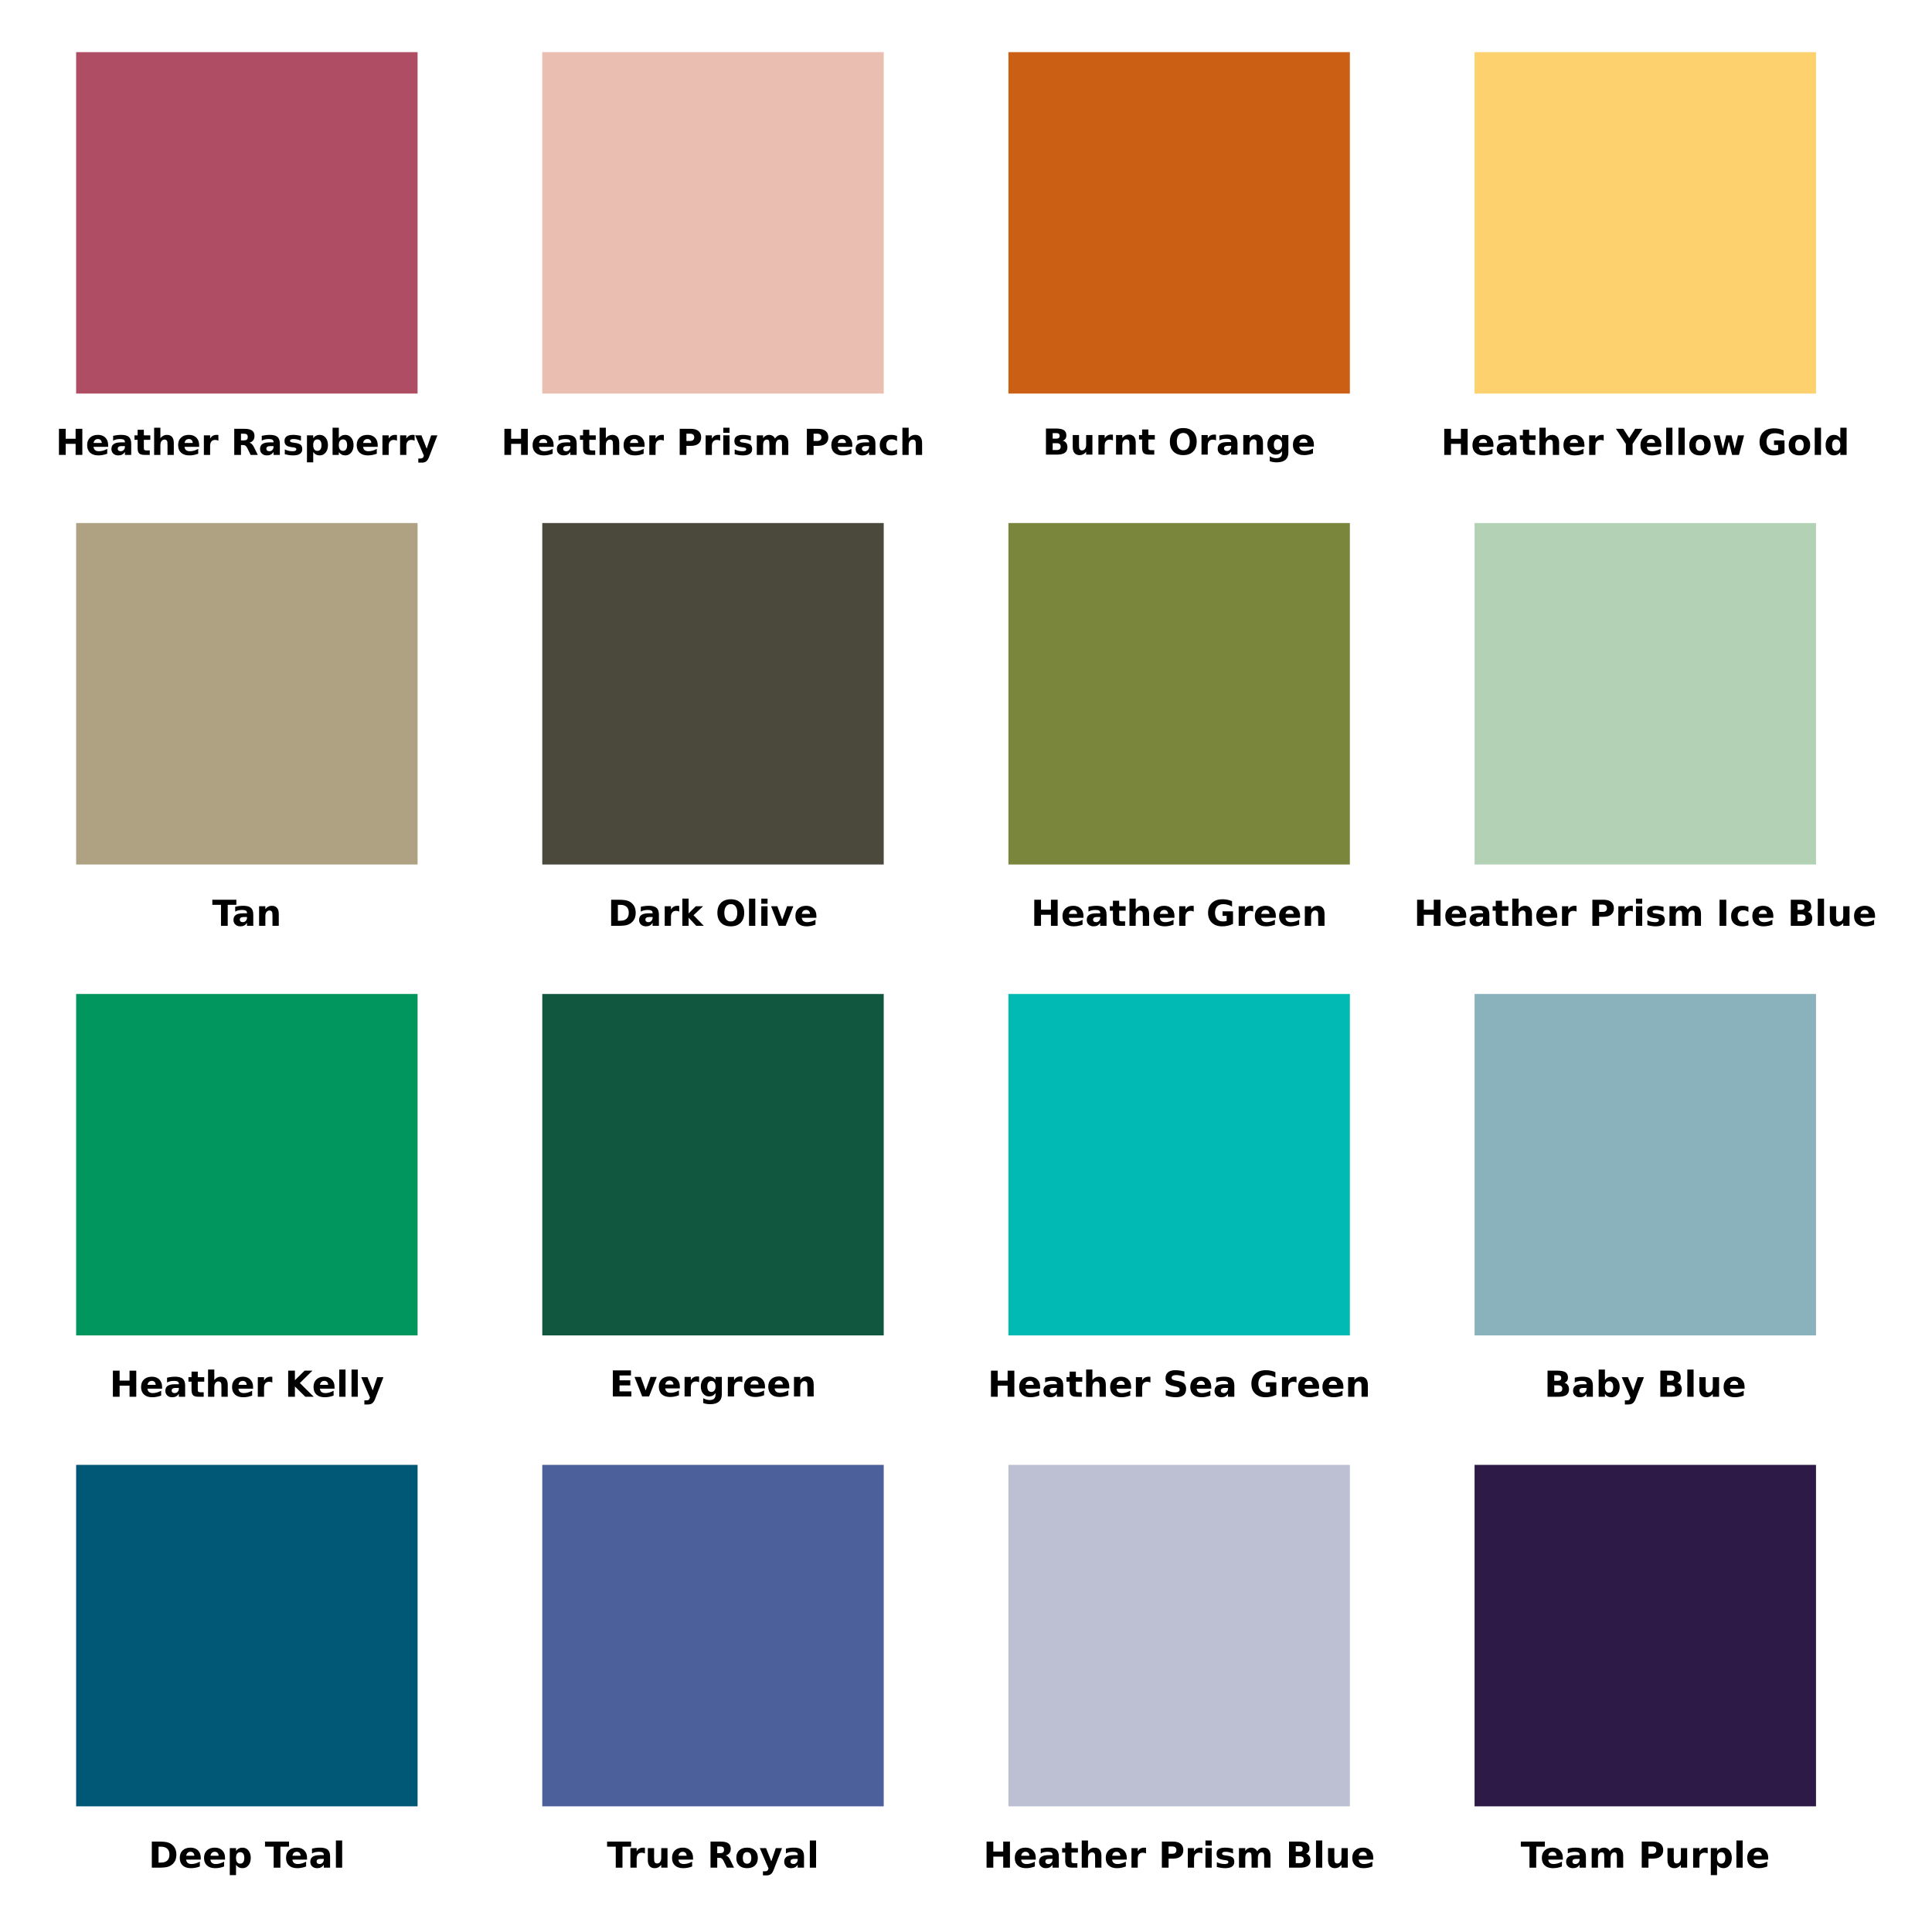
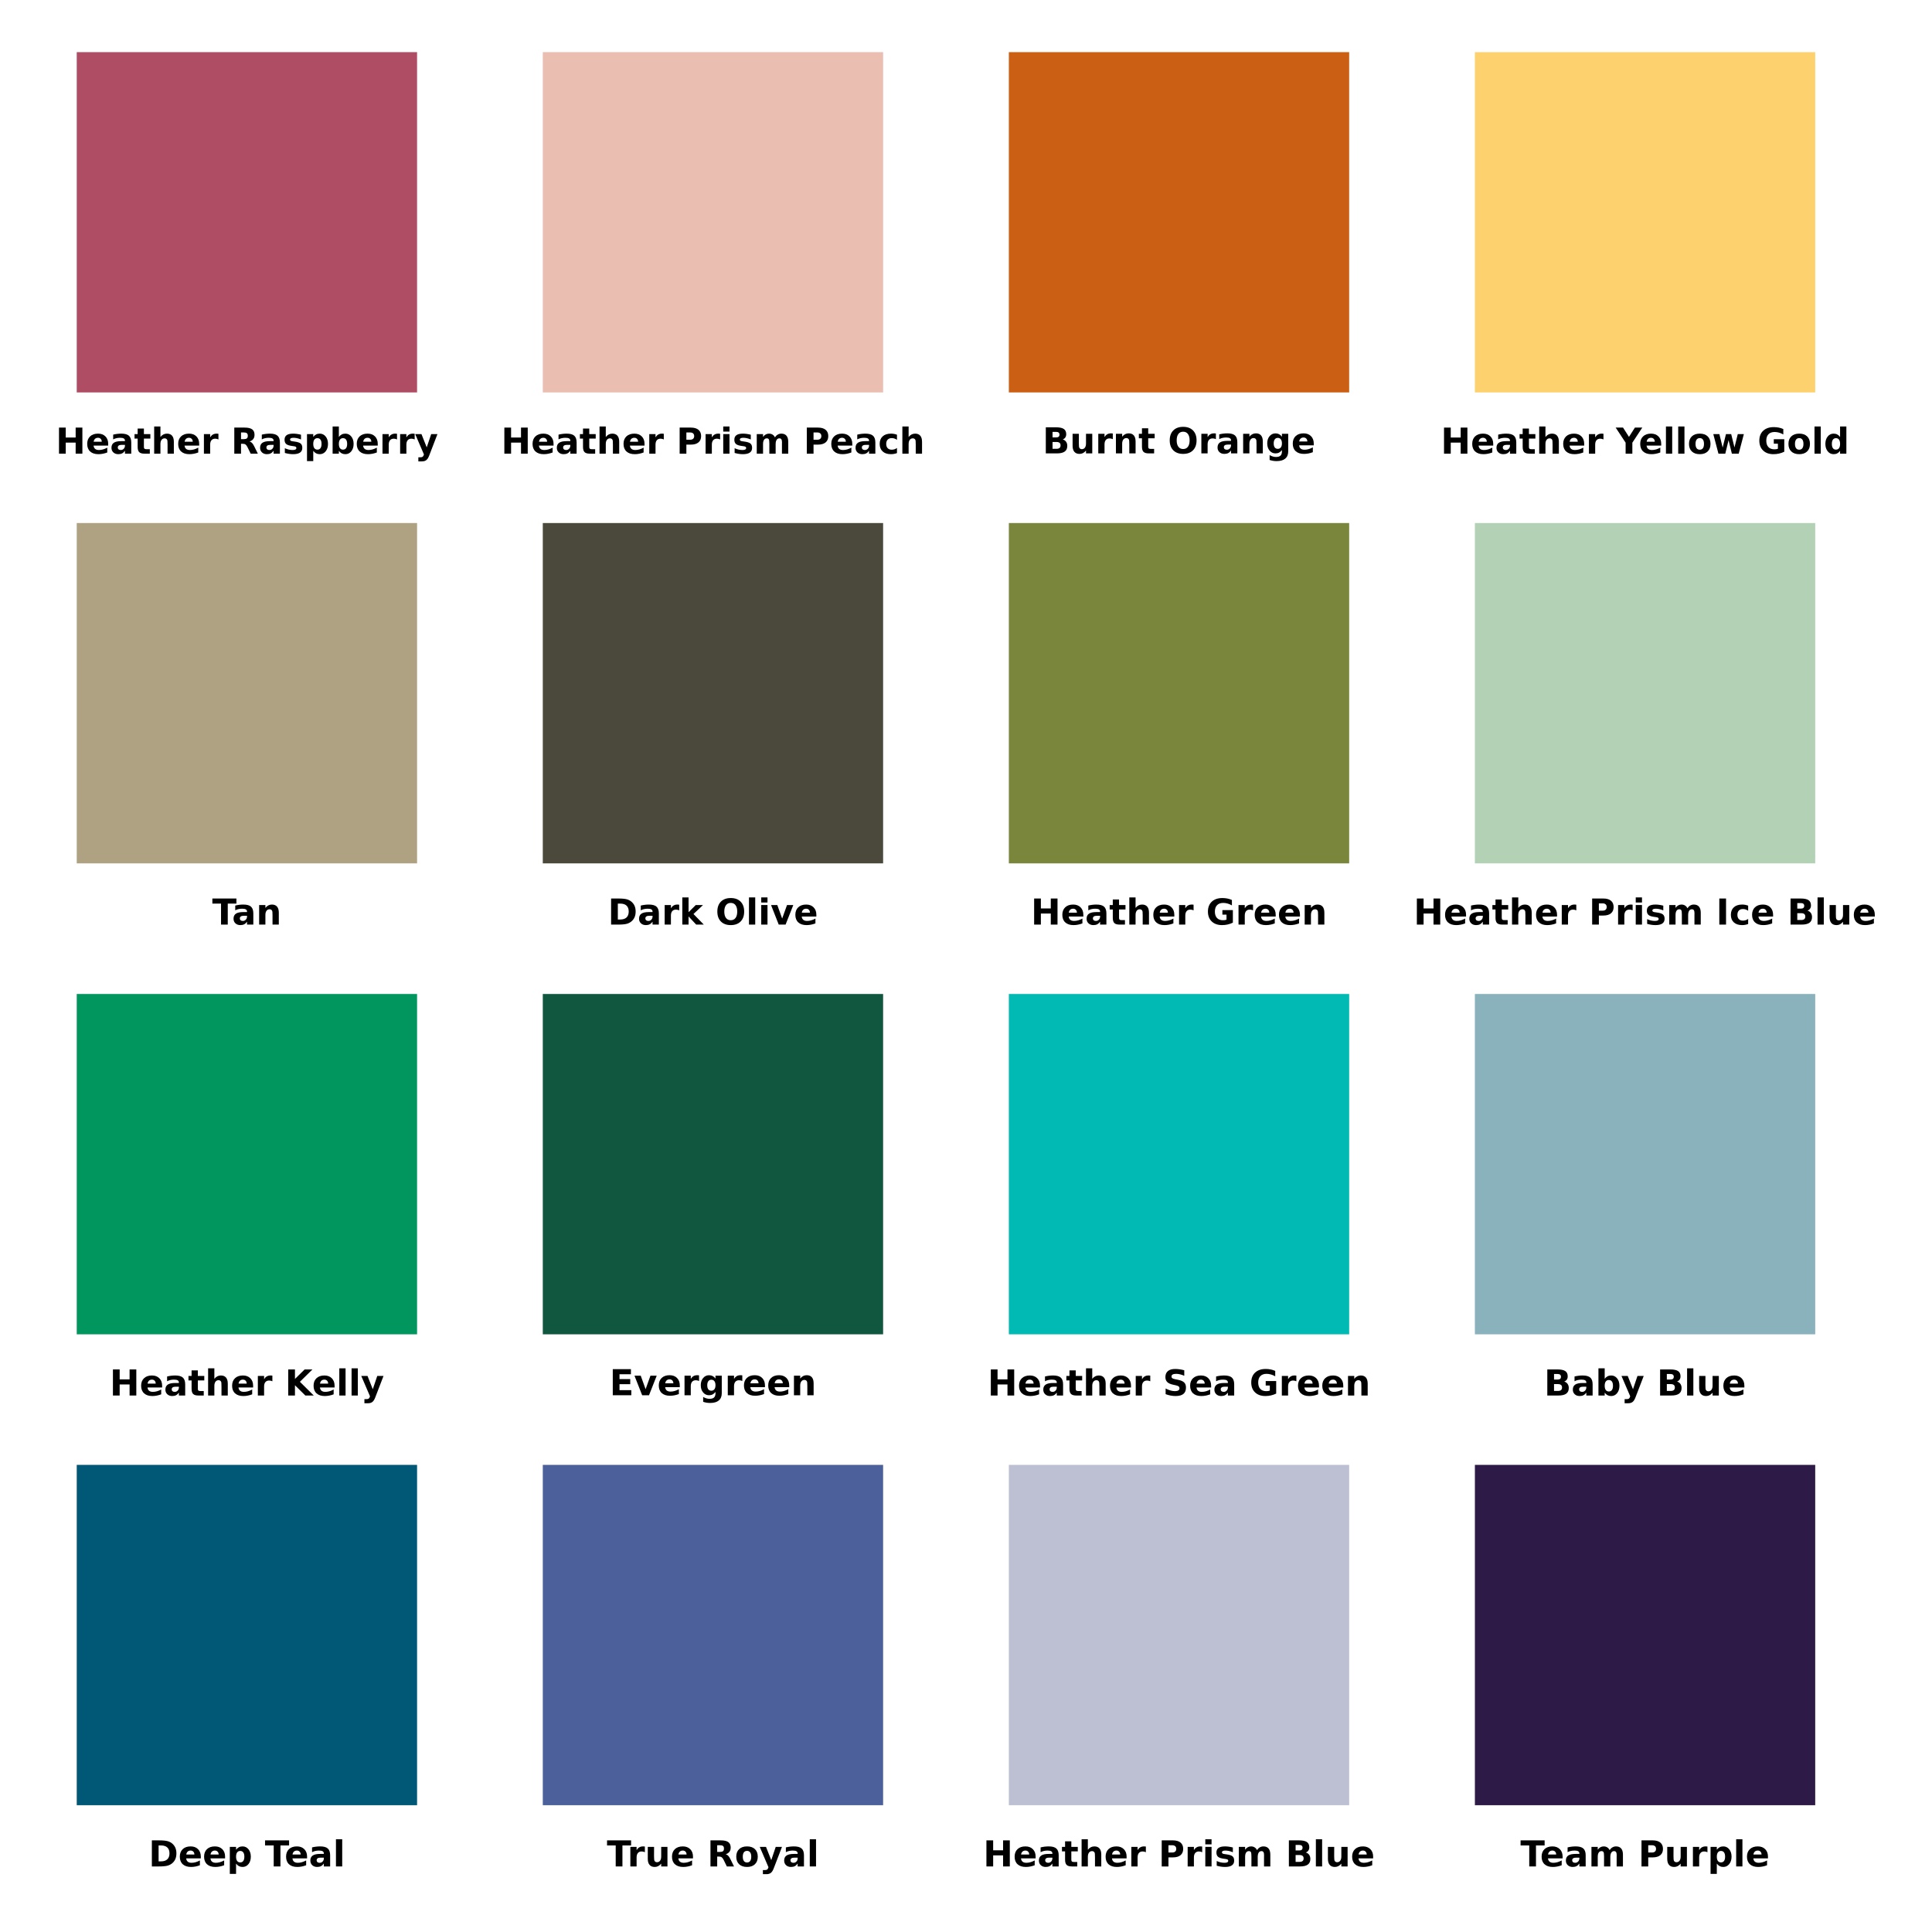
<svg xmlns="http://www.w3.org/2000/svg" xmlns:xlink="http://www.w3.org/1999/xlink" width="432pt" height="432pt" viewBox="0 0 432 432" version="1.1">
  <defs>
    <style type="text/css">*{stroke-linejoin: round; stroke-linecap: butt}</style>
  </defs>
  <g id="figure_1">
    <g id="patch_1">
      <path d="M 0 432  L 432 432  L 432 0  L 0 0  z " style="fill: #ffffff" />
    </g>
    <g id="axes_1">
      <g id="patch_2">
-         <path d="M 17.024 88.003  L 93.373 88.003  L 93.373 11.654  L 17.024 11.654  z " clip-path="url(#p07af1cacd6)" style="fill: #af4d64" />
+         <path d="M 17.159 87.753  L 93.258 87.753  L 93.258 11.654  L 17.159 11.654  z " clip-path="url(#p7616cb25bd)" style="fill: #af4d64" />
      </g>
      <g id="text_1">
-         <g transform="translate(12.44875 101.7162) scale(0.08 -0.08)">
+         <g transform="translate(12.45883 101.4413) scale(0.08 -0.08)">
          <defs>
            <path id="DejaVuSans-Bold-48" d="M 588 4666  L 1791 4666  L 1791 2888  L 3566 2888  L 3566 4666  L 4769 4666  L 4769 0  L 3566 0  L 3566 1978  L 1791 1978  L 1791 0  L 588 0  L 588 4666  z " transform="scale(0.015625)" />
            <path id="DejaVuSans-Bold-65" d="M 4031 1759  L 4031 1441  L 1416 1441  Q 1456 1047 1700 850  Q 1944 653 2381 653  Q 2734 653 3104 758  Q 3475 863 3866 1075  L 3866 213  Q 3469 63 3072 -14  Q 2675 -91 2278 -91  Q 1328 -91 801 392  Q 275 875 275 1747  Q 275 2603 792 3093  Q 1309 3584 2216 3584  Q 3041 3584 3536 3087  Q 4031 2591 4031 1759  z M 2881 2131  Q 2881 2450 2695 2645  Q 2509 2841 2209 2841  Q 1884 2841 1681 2658  Q 1478 2475 1428 2131  L 2881 2131  z " transform="scale(0.015625)" />
            <path id="DejaVuSans-Bold-61" d="M 2106 1575  Q 1756 1575 1579 1456  Q 1403 1338 1403 1106  Q 1403 894 1545 773  Q 1688 653 1941 653  Q 2256 653 2472 879  Q 2688 1106 2688 1447  L 2688 1575  L 2106 1575  z M 3816 1997  L 3816 0  L 2688 0  L 2688 519  Q 2463 200 2181 54  Q 1900 -91 1497 -91  Q 953 -91 614 226  Q 275 544 275 1050  Q 275 1666 698 1953  Q 1122 2241 2028 2241  L 2688 2241  L 2688 2328  Q 2688 2594 2478 2717  Q 2269 2841 1825 2841  Q 1466 2841 1156 2769  Q 847 2697 581 2553  L 581 3406  Q 941 3494 1303 3539  Q 1666 3584 2028 3584  Q 2975 3584 3395 3211  Q 3816 2838 3816 1997  z " transform="scale(0.015625)" />
            <path id="DejaVuSans-Bold-74" d="M 1759 4494  L 1759 3500  L 2913 3500  L 2913 2700  L 1759 2700  L 1759 1216  Q 1759 972 1856 886  Q 1953 800 2241 800  L 2816 800  L 2816 0  L 1856 0  Q 1194 0 917 276  Q 641 553 641 1216  L 641 2700  L 84 2700  L 84 3500  L 641 3500  L 641 4494  L 1759 4494  z " transform="scale(0.015625)" />
            <path id="DejaVuSans-Bold-68" d="M 4056 2131  L 4056 0  L 2931 0  L 2931 347  L 2931 1625  Q 2931 2084 2911 2256  Q 2891 2428 2841 2509  Q 2775 2619 2662 2680  Q 2550 2741 2406 2741  Q 2056 2741 1856 2470  Q 1656 2200 1656 1722  L 1656 0  L 538 0  L 538 4863  L 1656 4863  L 1656 2988  Q 1909 3294 2193 3439  Q 2478 3584 2822 3584  Q 3428 3584 3742 3212  Q 4056 2841 4056 2131  z " transform="scale(0.015625)" />
            <path id="DejaVuSans-Bold-72" d="M 3138 2547  Q 2991 2616 2845 2648  Q 2700 2681 2553 2681  Q 2122 2681 1889 2404  Q 1656 2128 1656 1613  L 1656 0  L 538 0  L 538 3500  L 1656 3500  L 1656 2925  Q 1872 3269 2151 3426  Q 2431 3584 2822 3584  Q 2878 3584 2943 3579  Q 3009 3575 3134 3559  L 3138 2547  z " transform="scale(0.015625)" />
            <path id="DejaVuSans-Bold-20" transform="scale(0.015625)" />
            <path id="DejaVuSans-Bold-52" d="M 2297 2597  Q 2675 2597 2839 2737  Q 3003 2878 3003 3200  Q 3003 3519 2839 3656  Q 2675 3794 2297 3794  L 1791 3794  L 1791 2597  L 2297 2597  z M 1791 1766  L 1791 0  L 588 0  L 588 4666  L 2425 4666  Q 3347 4666 3776 4356  Q 4206 4047 4206 3378  Q 4206 2916 3982 2619  Q 3759 2322 3309 2181  Q 3556 2125 3751 1926  Q 3947 1728 4147 1325  L 4800 0  L 3519 0  L 2950 1159  Q 2778 1509 2601 1637  Q 2425 1766 2131 1766  L 1791 1766  z " transform="scale(0.015625)" />
            <path id="DejaVuSans-Bold-73" d="M 3272 3391  L 3272 2541  Q 2913 2691 2578 2766  Q 2244 2841 1947 2841  Q 1628 2841 1473 2761  Q 1319 2681 1319 2516  Q 1319 2381 1436 2309  Q 1553 2238 1856 2203  L 2053 2175  Q 2913 2066 3209 1816  Q 3506 1566 3506 1031  Q 3506 472 3093 190  Q 2681 -91 1863 -91  Q 1516 -91 1145 -36  Q 775 19 384 128  L 384 978  Q 719 816 1070 734  Q 1422 653 1784 653  Q 2113 653 2278 743  Q 2444 834 2444 1013  Q 2444 1163 2330 1236  Q 2216 1309 1875 1350  L 1678 1375  Q 931 1469 631 1722  Q 331 1975 331 2491  Q 331 3047 712 3315  Q 1094 3584 1881 3584  Q 2191 3584 2531 3537  Q 2872 3491 3272 3391  z " transform="scale(0.015625)" />
            <path id="DejaVuSans-Bold-70" d="M 1656 506  L 1656 -1331  L 538 -1331  L 538 3500  L 1656 3500  L 1656 2988  Q 1888 3294 2169 3439  Q 2450 3584 2816 3584  Q 3463 3584 3878 3070  Q 4294 2556 4294 1747  Q 4294 938 3878 423  Q 3463 -91 2816 -91  Q 2450 -91 2169 54  Q 1888 200 1656 506  z M 2400 2772  Q 2041 2772 1848 2508  Q 1656 2244 1656 1747  Q 1656 1250 1848 986  Q 2041 722 2400 722  Q 2759 722 2948 984  Q 3138 1247 3138 1747  Q 3138 2247 2948 2509  Q 2759 2772 2400 2772  z " transform="scale(0.015625)" />
            <path id="DejaVuSans-Bold-62" d="M 2400 722  Q 2759 722 2948 984  Q 3138 1247 3138 1747  Q 3138 2247 2948 2509  Q 2759 2772 2400 2772  Q 2041 2772 1848 2508  Q 1656 2244 1656 1747  Q 1656 1250 1848 986  Q 2041 722 2400 722  z M 1656 2988  Q 1888 3294 2169 3439  Q 2450 3584 2816 3584  Q 3463 3584 3878 3070  Q 4294 2556 4294 1747  Q 4294 938 3878 423  Q 3463 -91 2816 -91  Q 2450 -91 2169 54  Q 1888 200 1656 506  L 1656 0  L 538 0  L 538 4863  L 1656 4863  L 1656 2988  z " transform="scale(0.015625)" />
            <path id="DejaVuSans-Bold-79" d="M 78 3500  L 1197 3500  L 2138 1125  L 2938 3500  L 4056 3500  L 2584 -331  Q 2363 -916 2067 -1148  Q 1772 -1381 1288 -1381  L 641 -1381  L 641 -647  L 991 -647  Q 1275 -647 1404 -556  Q 1534 -466 1606 -231  L 1638 -134  L 78 3500  z " transform="scale(0.015625)" />
          </defs>
          <use xlink:href="#DejaVuSans-Bold-48" />
          <use xlink:href="#DejaVuSans-Bold-65" transform="translate(83.69141 0)" />
          <use xlink:href="#DejaVuSans-Bold-61" transform="translate(151.5137 0)" />
          <use xlink:href="#DejaVuSans-Bold-74" transform="translate(218.9941 0)" />
          <use xlink:href="#DejaVuSans-Bold-68" transform="translate(266.7969 0)" />
          <use xlink:href="#DejaVuSans-Bold-65" transform="translate(337.9883 0)" />
          <use xlink:href="#DejaVuSans-Bold-72" transform="translate(405.8105 0)" />
          <use xlink:href="#DejaVuSans-Bold-20" transform="translate(455.127 0)" />
          <use xlink:href="#DejaVuSans-Bold-52" transform="translate(489.9414 0)" />
          <use xlink:href="#DejaVuSans-Bold-61" transform="translate(566.9434 0)" />
          <use xlink:href="#DejaVuSans-Bold-73" transform="translate(634.4238 0)" />
          <use xlink:href="#DejaVuSans-Bold-70" transform="translate(693.9453 0)" />
          <use xlink:href="#DejaVuSans-Bold-62" transform="translate(765.5273 0)" />
          <use xlink:href="#DejaVuSans-Bold-65" transform="translate(837.1094 0)" />
          <use xlink:href="#DejaVuSans-Bold-72" transform="translate(904.9316 0)" />
          <use xlink:href="#DejaVuSans-Bold-72" transform="translate(954.248 0)" />
          <use xlink:href="#DejaVuSans-Bold-79" transform="translate(1003.564 0)" />
        </g>
      </g>
    </g>
    <g id="axes_2">
      <g id="patch_3">
-         <path d="M 121.255 88.003  L 197.604 88.003  L 197.604 11.654  L 121.255 11.654  z " clip-path="url(#pada8e5c627)" style="fill: #eabeb0" />
+         <path d="M 121.369 87.753  L 197.468 87.753  L 197.468 11.654  L 121.369 11.654  z " clip-path="url(#p26f00d564b)" style="fill: #eabeb0" />
      </g>
      <g id="text_2">
-         <g transform="translate(112.0519 101.7162) scale(0.08 -0.08)">
+         <g transform="translate(112.0409 101.4413) scale(0.08 -0.08)">
          <defs>
            <path id="DejaVuSans-Bold-50" d="M 588 4666  L 2584 4666  Q 3475 4666 3951 4270  Q 4428 3875 4428 3144  Q 4428 2409 3951 2014  Q 3475 1619 2584 1619  L 1791 1619  L 1791 0  L 588 0  L 588 4666  z M 1791 3794  L 1791 2491  L 2456 2491  Q 2806 2491 2997 2661  Q 3188 2831 3188 3144  Q 3188 3456 2997 3625  Q 2806 3794 2456 3794  L 1791 3794  z " transform="scale(0.015625)" />
            <path id="DejaVuSans-Bold-69" d="M 538 3500  L 1656 3500  L 1656 0  L 538 0  L 538 3500  z M 538 4863  L 1656 4863  L 1656 3950  L 538 3950  L 538 4863  z " transform="scale(0.015625)" />
            <path id="DejaVuSans-Bold-6d" d="M 3781 2919  Q 3994 3244 4286 3414  Q 4578 3584 4928 3584  Q 5531 3584 5847 3212  Q 6163 2841 6163 2131  L 6163 0  L 5038 0  L 5038 1825  Q 5041 1866 5042 1909  Q 5044 1953 5044 2034  Q 5044 2406 4934 2573  Q 4825 2741 4581 2741  Q 4263 2741 4089 2478  Q 3916 2216 3909 1719  L 3909 0  L 2784 0  L 2784 1825  Q 2784 2406 2684 2573  Q 2584 2741 2328 2741  Q 2006 2741 1831 2477  Q 1656 2213 1656 1722  L 1656 0  L 531 0  L 531 3500  L 1656 3500  L 1656 2988  Q 1863 3284 2130 3434  Q 2397 3584 2719 3584  Q 3081 3584 3359 3409  Q 3638 3234 3781 2919  z " transform="scale(0.015625)" />
            <path id="DejaVuSans-Bold-63" d="M 3366 3391  L 3366 2478  Q 3138 2634 2908 2709  Q 2678 2784 2431 2784  Q 1963 2784 1702 2511  Q 1441 2238 1441 1747  Q 1441 1256 1702 982  Q 1963 709 2431 709  Q 2694 709 2930 787  Q 3166 866 3366 1019  L 3366 103  Q 3103 6 2833 -42  Q 2563 -91 2291 -91  Q 1344 -91 809 395  Q 275 881 275 1747  Q 275 2613 809 3098  Q 1344 3584 2291 3584  Q 2566 3584 2833 3536  Q 3100 3488 3366 3391  z " transform="scale(0.015625)" />
          </defs>
          <use xlink:href="#DejaVuSans-Bold-48" />
          <use xlink:href="#DejaVuSans-Bold-65" transform="translate(83.69141 0)" />
          <use xlink:href="#DejaVuSans-Bold-61" transform="translate(151.5137 0)" />
          <use xlink:href="#DejaVuSans-Bold-74" transform="translate(218.9941 0)" />
          <use xlink:href="#DejaVuSans-Bold-68" transform="translate(266.7969 0)" />
          <use xlink:href="#DejaVuSans-Bold-65" transform="translate(337.9883 0)" />
          <use xlink:href="#DejaVuSans-Bold-72" transform="translate(405.8105 0)" />
          <use xlink:href="#DejaVuSans-Bold-20" transform="translate(455.127 0)" />
          <use xlink:href="#DejaVuSans-Bold-50" transform="translate(489.9414 0)" />
          <use xlink:href="#DejaVuSans-Bold-72" transform="translate(563.2324 0)" />
          <use xlink:href="#DejaVuSans-Bold-69" transform="translate(612.5488 0)" />
          <use xlink:href="#DejaVuSans-Bold-73" transform="translate(646.8262 0)" />
          <use xlink:href="#DejaVuSans-Bold-6d" transform="translate(706.3477 0)" />
          <use xlink:href="#DejaVuSans-Bold-20" transform="translate(810.5469 0)" />
          <use xlink:href="#DejaVuSans-Bold-50" transform="translate(845.3613 0)" />
          <use xlink:href="#DejaVuSans-Bold-65" transform="translate(918.6523 0)" />
          <use xlink:href="#DejaVuSans-Bold-61" transform="translate(986.4746 0)" />
          <use xlink:href="#DejaVuSans-Bold-63" transform="translate(1053.955 0)" />
          <use xlink:href="#DejaVuSans-Bold-68" transform="translate(1113.232 0)" />
        </g>
      </g>
    </g>
    <g id="axes_3">
      <g id="patch_4">
-         <path d="M 225.486 88.003  L 301.835 88.003  L 301.835 11.654  L 225.486 11.654  z " clip-path="url(#pa316d71db8)" style="fill: #cb6015" />
+         <path d="M 225.579 87.753  L 301.678 87.753  L 301.678 11.654  L 225.579 11.654  z " clip-path="url(#pafbda79af2)" style="fill: #cb6015" />
      </g>
      <g id="text_3">
-         <g transform="translate(233.1438 101.6537) scale(0.08 -0.08)">
+         <g transform="translate(233.1116 101.3788) scale(0.08 -0.08)">
          <defs>
            <path id="DejaVuSans-Bold-42" d="M 2456 2859  Q 2741 2859 2887 2984  Q 3034 3109 3034 3353  Q 3034 3594 2887 3720  Q 2741 3847 2456 3847  L 1791 3847  L 1791 2859  L 2456 2859  z M 2497 819  Q 2859 819 3042 972  Q 3225 1125 3225 1434  Q 3225 1738 3044 1889  Q 2863 2041 2497 2041  L 1791 2041  L 1791 819  L 2497 819  z M 3616 2497  Q 4003 2384 4215 2081  Q 4428 1778 4428 1338  Q 4428 663 3972 331  Q 3516 0 2584 0  L 588 0  L 588 4666  L 2394 4666  Q 3366 4666 3802 4372  Q 4238 4078 4238 3431  Q 4238 3091 4078 2852  Q 3919 2613 3616 2497  z " transform="scale(0.015625)" />
            <path id="DejaVuSans-Bold-75" d="M 500 1363  L 500 3500  L 1625 3500  L 1625 3150  Q 1625 2866 1622 2436  Q 1619 2006 1619 1863  Q 1619 1441 1641 1255  Q 1663 1069 1716 984  Q 1784 875 1895 815  Q 2006 756 2150 756  Q 2500 756 2700 1025  Q 2900 1294 2900 1772  L 2900 3500  L 4019 3500  L 4019 0  L 2900 0  L 2900 506  Q 2647 200 2364 54  Q 2081 -91 1741 -91  Q 1134 -91 817 281  Q 500 653 500 1363  z " transform="scale(0.015625)" />
            <path id="DejaVuSans-Bold-6e" d="M 4056 2131  L 4056 0  L 2931 0  L 2931 347  L 2931 1631  Q 2931 2084 2911 2256  Q 2891 2428 2841 2509  Q 2775 2619 2662 2680  Q 2550 2741 2406 2741  Q 2056 2741 1856 2470  Q 1656 2200 1656 1722  L 1656 0  L 538 0  L 538 3500  L 1656 3500  L 1656 2988  Q 1909 3294 2193 3439  Q 2478 3584 2822 3584  Q 3428 3584 3742 3212  Q 4056 2841 4056 2131  z " transform="scale(0.015625)" />
            <path id="DejaVuSans-Bold-4f" d="M 2719 3878  Q 2169 3878 1866 3472  Q 1563 3066 1563 2328  Q 1563 1594 1866 1187  Q 2169 781 2719 781  Q 3272 781 3575 1187  Q 3878 1594 3878 2328  Q 3878 3066 3575 3472  Q 3272 3878 2719 3878  z M 2719 4750  Q 3844 4750 4481 4106  Q 5119 3463 5119 2328  Q 5119 1197 4481 553  Q 3844 -91 2719 -91  Q 1597 -91 958 553  Q 319 1197 319 2328  Q 319 3463 958 4106  Q 1597 4750 2719 4750  z " transform="scale(0.015625)" />
            <path id="DejaVuSans-Bold-67" d="M 2919 594  Q 2688 288 2409 144  Q 2131 0 1766 0  Q 1125 0 706 504  Q 288 1009 288 1791  Q 288 2575 706 3076  Q 1125 3578 1766 3578  Q 2131 3578 2409 3434  Q 2688 3291 2919 2981  L 2919 3500  L 4044 3500  L 4044 353  Q 4044 -491 3511 -936  Q 2978 -1381 1966 -1381  Q 1638 -1381 1331 -1331  Q 1025 -1281 716 -1178  L 716 -306  Q 1009 -475 1290 -558  Q 1572 -641 1856 -641  Q 2406 -641 2662 -400  Q 2919 -159 2919 353  L 2919 594  z M 2181 2772  Q 1834 2772 1640 2515  Q 1447 2259 1447 1791  Q 1447 1309 1634 1061  Q 1822 813 2181 813  Q 2531 813 2725 1069  Q 2919 1325 2919 1791  Q 2919 2259 2725 2515  Q 2531 2772 2181 2772  z " transform="scale(0.015625)" />
          </defs>
          <use xlink:href="#DejaVuSans-Bold-42" />
          <use xlink:href="#DejaVuSans-Bold-75" transform="translate(76.2207 0)" />
          <use xlink:href="#DejaVuSans-Bold-72" transform="translate(147.4121 0)" />
          <use xlink:href="#DejaVuSans-Bold-6e" transform="translate(196.7285 0)" />
          <use xlink:href="#DejaVuSans-Bold-74" transform="translate(267.9199 0)" />
          <use xlink:href="#DejaVuSans-Bold-20" transform="translate(315.7227 0)" />
          <use xlink:href="#DejaVuSans-Bold-4f" transform="translate(350.5371 0)" />
          <use xlink:href="#DejaVuSans-Bold-72" transform="translate(435.5469 0)" />
          <use xlink:href="#DejaVuSans-Bold-61" transform="translate(484.8633 0)" />
          <use xlink:href="#DejaVuSans-Bold-6e" transform="translate(552.3438 0)" />
          <use xlink:href="#DejaVuSans-Bold-67" transform="translate(623.5352 0)" />
          <use xlink:href="#DejaVuSans-Bold-65" transform="translate(695.1172 0)" />
        </g>
      </g>
    </g>
    <g id="axes_4">
      <g id="patch_5">
-         <path d="M 329.717 88.003  L 406.066 88.003  L 406.066 11.654  L 329.717 11.654  z " clip-path="url(#p71ad9996b1)" style="fill: #fdd26e" />
+         <path d="M 329.789 87.753  L 405.888 87.753  L 405.888 11.654  L 329.789 11.654  z " clip-path="url(#pc129a2fb17)" style="fill: #fdd26e" />
      </g>
      <g id="text_4">
-         <g transform="translate(322.2056 101.7162) scale(0.08 -0.08)">
+         <g transform="translate(322.1524 101.4413) scale(0.08 -0.08)">
          <defs>
            <path id="DejaVuSans-Bold-59" d="M -63 4666  L 1253 4666  L 2316 3003  L 3378 4666  L 4697 4666  L 2919 1966  L 2919 0  L 1716 0  L 1716 1966  L -63 4666  z " transform="scale(0.015625)" />
            <path id="DejaVuSans-Bold-6c" d="M 538 4863  L 1656 4863  L 1656 0  L 538 0  L 538 4863  z " transform="scale(0.015625)" />
            <path id="DejaVuSans-Bold-6f" d="M 2203 2784  Q 1831 2784 1636 2517  Q 1441 2250 1441 1747  Q 1441 1244 1636 976  Q 1831 709 2203 709  Q 2569 709 2762 976  Q 2956 1244 2956 1747  Q 2956 2250 2762 2517  Q 2569 2784 2203 2784  z M 2203 3584  Q 3106 3584 3614 3096  Q 4122 2609 4122 1747  Q 4122 884 3614 396  Q 3106 -91 2203 -91  Q 1297 -91 786 396  Q 275 884 275 1747  Q 275 2609 786 3096  Q 1297 3584 2203 3584  z " transform="scale(0.015625)" />
            <path id="DejaVuSans-Bold-77" d="M 225 3500  L 1313 3500  L 1900 1088  L 2491 3500  L 3425 3500  L 4013 1113  L 4603 3500  L 5691 3500  L 4769 0  L 3547 0  L 2956 2406  L 2369 0  L 1147 0  L 225 3500  z " transform="scale(0.015625)" />
            <path id="DejaVuSans-Bold-47" d="M 4781 347  Q 4331 128 3847 18  Q 3363 -91 2847 -91  Q 1681 -91 1000 561  Q 319 1213 319 2328  Q 319 3456 1012 4103  Q 1706 4750 2913 4750  Q 3378 4750 3804 4662  Q 4231 4575 4609 4403  L 4609 3438  Q 4219 3659 3833 3768  Q 3447 3878 3059 3878  Q 2341 3878 1952 3476  Q 1563 3075 1563 2328  Q 1563 1588 1938 1184  Q 2313 781 3003 781  Q 3191 781 3352 804  Q 3513 828 3641 878  L 3641 1784  L 2906 1784  L 2906 2591  L 4781 2591  L 4781 347  z " transform="scale(0.015625)" />
            <path id="DejaVuSans-Bold-64" d="M 2919 2988  L 2919 4863  L 4044 4863  L 4044 0  L 2919 0  L 2919 506  Q 2688 197 2409 53  Q 2131 -91 1766 -91  Q 1119 -91 703 423  Q 288 938 288 1747  Q 288 2556 703 3070  Q 1119 3584 1766 3584  Q 2128 3584 2408 3439  Q 2688 3294 2919 2988  z M 2181 722  Q 2541 722 2730 984  Q 2919 1247 2919 1747  Q 2919 2247 2730 2509  Q 2541 2772 2181 2772  Q 1825 2772 1636 2509  Q 1447 2247 1447 1747  Q 1447 1247 1636 984  Q 1825 722 2181 722  z " transform="scale(0.015625)" />
          </defs>
          <use xlink:href="#DejaVuSans-Bold-48" />
          <use xlink:href="#DejaVuSans-Bold-65" transform="translate(83.69141 0)" />
          <use xlink:href="#DejaVuSans-Bold-61" transform="translate(151.5137 0)" />
          <use xlink:href="#DejaVuSans-Bold-74" transform="translate(218.9941 0)" />
          <use xlink:href="#DejaVuSans-Bold-68" transform="translate(266.7969 0)" />
          <use xlink:href="#DejaVuSans-Bold-65" transform="translate(337.9883 0)" />
          <use xlink:href="#DejaVuSans-Bold-72" transform="translate(405.8105 0)" />
          <use xlink:href="#DejaVuSans-Bold-20" transform="translate(455.127 0)" />
          <use xlink:href="#DejaVuSans-Bold-59" transform="translate(489.9414 0)" />
          <use xlink:href="#DejaVuSans-Bold-65" transform="translate(553.2285 0)" />
          <use xlink:href="#DejaVuSans-Bold-6c" transform="translate(621.0508 0)" />
          <use xlink:href="#DejaVuSans-Bold-6c" transform="translate(655.3281 0)" />
          <use xlink:href="#DejaVuSans-Bold-6f" transform="translate(689.6055 0)" />
          <use xlink:href="#DejaVuSans-Bold-77" transform="translate(758.3066 0)" />
          <use xlink:href="#DejaVuSans-Bold-20" transform="translate(850.6895 0)" />
          <use xlink:href="#DejaVuSans-Bold-47" transform="translate(885.5039 0)" />
          <use xlink:href="#DejaVuSans-Bold-6f" transform="translate(967.584 0)" />
          <use xlink:href="#DejaVuSans-Bold-6c" transform="translate(1036.285 0)" />
          <use xlink:href="#DejaVuSans-Bold-64" transform="translate(1070.562 0)" />
        </g>
      </g>
    </g>
    <g id="axes_5">
      <g id="patch_6">
-         <path d="M 17.024 193.303  L 93.373 193.303  L 93.373 116.954  L 17.024 116.954  z " clip-path="url(#p7042656930)" style="fill: #aea282" />
+         <path d="M 17.159 193.053  L 93.258 193.053  L 93.258 116.954  L 17.159 116.954  z " clip-path="url(#p7a7178a81d)" style="fill: #aea282" />
      </g>
      <g id="text_5">
-         <g transform="translate(47.4375 207.0162) scale(0.08 -0.08)">
+         <g transform="translate(47.44758 206.7413) scale(0.08 -0.08)">
          <defs>
            <path id="DejaVuSans-Bold-54" d="M 31 4666  L 4331 4666  L 4331 3756  L 2784 3756  L 2784 0  L 1581 0  L 1581 3756  L 31 3756  L 31 4666  z " transform="scale(0.015625)" />
          </defs>
          <use xlink:href="#DejaVuSans-Bold-54" />
          <use xlink:href="#DejaVuSans-Bold-61" transform="translate(55.33789 0)" />
          <use xlink:href="#DejaVuSans-Bold-6e" transform="translate(122.8184 0)" />
        </g>
      </g>
    </g>
    <g id="axes_6">
      <g id="patch_7">
-         <path d="M 121.255 193.303  L 197.604 193.303  L 197.604 116.954  L 121.255 116.954  z " clip-path="url(#p37a48f78b3)" style="fill: #4a493b" />
+         <path d="M 121.369 193.053  L 197.468 193.053  L 197.468 116.954  L 121.369 116.954  z " clip-path="url(#p6d5c5794cf)" style="fill: #4a493b" />
      </g>
      <g id="text_6">
-         <g transform="translate(135.9206 207.0162) scale(0.08 -0.08)">
+         <g transform="translate(135.9096 206.7413) scale(0.08 -0.08)">
          <defs>
            <path id="DejaVuSans-Bold-44" d="M 1791 3756  L 1791 909  L 2222 909  Q 2959 909 3348 1275  Q 3738 1641 3738 2338  Q 3738 3031 3350 3393  Q 2963 3756 2222 3756  L 1791 3756  z M 588 4666  L 1856 4666  Q 2919 4666 3439 4514  Q 3959 4363 4331 4000  Q 4659 3684 4818 3271  Q 4978 2859 4978 2338  Q 4978 1809 4818 1395  Q 4659 981 4331 666  Q 3956 303 3431 151  Q 2906 0 1856 0  L 588 0  L 588 4666  z " transform="scale(0.015625)" />
            <path id="DejaVuSans-Bold-6b" d="M 538 4863  L 1656 4863  L 1656 2216  L 2944 3500  L 4244 3500  L 2534 1894  L 4378 0  L 3022 0  L 1656 1459  L 1656 0  L 538 0  L 538 4863  z " transform="scale(0.015625)" />
            <path id="DejaVuSans-Bold-76" d="M 97 3500  L 1216 3500  L 2088 1081  L 2956 3500  L 4078 3500  L 2700 0  L 1472 0  L 97 3500  z " transform="scale(0.015625)" />
          </defs>
          <use xlink:href="#DejaVuSans-Bold-44" />
          <use xlink:href="#DejaVuSans-Bold-61" transform="translate(83.00781 0)" />
          <use xlink:href="#DejaVuSans-Bold-72" transform="translate(150.4883 0)" />
          <use xlink:href="#DejaVuSans-Bold-6b" transform="translate(199.8047 0)" />
          <use xlink:href="#DejaVuSans-Bold-20" transform="translate(266.3086 0)" />
          <use xlink:href="#DejaVuSans-Bold-4f" transform="translate(301.123 0)" />
          <use xlink:href="#DejaVuSans-Bold-6c" transform="translate(386.1328 0)" />
          <use xlink:href="#DejaVuSans-Bold-69" transform="translate(420.4102 0)" />
          <use xlink:href="#DejaVuSans-Bold-76" transform="translate(454.6875 0)" />
          <use xlink:href="#DejaVuSans-Bold-65" transform="translate(519.873 0)" />
        </g>
      </g>
    </g>
    <g id="axes_7">
      <g id="patch_8">
-         <path d="M 225.486 193.303  L 301.835 193.303  L 301.835 116.954  L 225.486 116.954  z " clip-path="url(#p7ae4137f2c)" style="fill: #79863c" />
+         <path d="M 225.579 193.053  L 301.678 193.053  L 301.678 116.954  L 225.579 116.954  z " clip-path="url(#p469821c323)" style="fill: #79863c" />
      </g>
      <g id="text_7">
-         <g transform="translate(230.5337 207.0162) scale(0.08 -0.08)">
+         <g transform="translate(230.5016 206.7413) scale(0.08 -0.08)">
          <use xlink:href="#DejaVuSans-Bold-48" />
          <use xlink:href="#DejaVuSans-Bold-65" transform="translate(83.69141 0)" />
          <use xlink:href="#DejaVuSans-Bold-61" transform="translate(151.5137 0)" />
          <use xlink:href="#DejaVuSans-Bold-74" transform="translate(218.9941 0)" />
          <use xlink:href="#DejaVuSans-Bold-68" transform="translate(266.7969 0)" />
          <use xlink:href="#DejaVuSans-Bold-65" transform="translate(337.9883 0)" />
          <use xlink:href="#DejaVuSans-Bold-72" transform="translate(405.8105 0)" />
          <use xlink:href="#DejaVuSans-Bold-20" transform="translate(455.127 0)" />
          <use xlink:href="#DejaVuSans-Bold-47" transform="translate(489.9414 0)" />
          <use xlink:href="#DejaVuSans-Bold-72" transform="translate(572.0215 0)" />
          <use xlink:href="#DejaVuSans-Bold-65" transform="translate(621.3379 0)" />
          <use xlink:href="#DejaVuSans-Bold-65" transform="translate(689.1602 0)" />
          <use xlink:href="#DejaVuSans-Bold-6e" transform="translate(756.9824 0)" />
        </g>
      </g>
    </g>
    <g id="axes_8">
      <g id="patch_9">
-         <path d="M 329.717 193.303  L 406.066 193.303  L 406.066 116.954  L 329.717 116.954  z " clip-path="url(#pc695107bea)" style="fill: #b3d2b5" />
+         <path d="M 329.789 193.053  L 405.888 193.053  L 405.888 116.954  L 329.789 116.954  z " clip-path="url(#pf130c9be8b)" style="fill: #b3d2b5" />
      </g>
      <g id="text_8">
-         <g transform="translate(316.1319 207.0162) scale(0.08 -0.08)">
+         <g transform="translate(316.0787 206.7413) scale(0.08 -0.08)">
          <defs>
            <path id="DejaVuSans-Bold-49" d="M 588 4666  L 1791 4666  L 1791 0  L 588 0  L 588 4666  z " transform="scale(0.015625)" />
          </defs>
          <use xlink:href="#DejaVuSans-Bold-48" />
          <use xlink:href="#DejaVuSans-Bold-65" transform="translate(83.69141 0)" />
          <use xlink:href="#DejaVuSans-Bold-61" transform="translate(151.5137 0)" />
          <use xlink:href="#DejaVuSans-Bold-74" transform="translate(218.9941 0)" />
          <use xlink:href="#DejaVuSans-Bold-68" transform="translate(266.7969 0)" />
          <use xlink:href="#DejaVuSans-Bold-65" transform="translate(337.9883 0)" />
          <use xlink:href="#DejaVuSans-Bold-72" transform="translate(405.8105 0)" />
          <use xlink:href="#DejaVuSans-Bold-20" transform="translate(455.127 0)" />
          <use xlink:href="#DejaVuSans-Bold-50" transform="translate(489.9414 0)" />
          <use xlink:href="#DejaVuSans-Bold-72" transform="translate(563.2324 0)" />
          <use xlink:href="#DejaVuSans-Bold-69" transform="translate(612.5488 0)" />
          <use xlink:href="#DejaVuSans-Bold-73" transform="translate(646.8262 0)" />
          <use xlink:href="#DejaVuSans-Bold-6d" transform="translate(706.3477 0)" />
          <use xlink:href="#DejaVuSans-Bold-20" transform="translate(810.5469 0)" />
          <use xlink:href="#DejaVuSans-Bold-49" transform="translate(845.3613 0)" />
          <use xlink:href="#DejaVuSans-Bold-63" transform="translate(882.5684 0)" />
          <use xlink:href="#DejaVuSans-Bold-65" transform="translate(941.8457 0)" />
          <use xlink:href="#DejaVuSans-Bold-20" transform="translate(1009.668 0)" />
          <use xlink:href="#DejaVuSans-Bold-42" transform="translate(1044.482 0)" />
          <use xlink:href="#DejaVuSans-Bold-6c" transform="translate(1120.703 0)" />
          <use xlink:href="#DejaVuSans-Bold-75" transform="translate(1154.98 0)" />
          <use xlink:href="#DejaVuSans-Bold-65" transform="translate(1226.172 0)" />
        </g>
      </g>
    </g>
    <g id="axes_9">
      <g id="patch_10">
-         <path d="M 17.024 298.603  L 93.373 298.603  L 93.373 222.254  L 17.024 222.254  z " clip-path="url(#p35277c6564)" style="fill: #00965e" />
+         <path d="M 17.159 298.353  L 93.258 298.353  L 93.258 222.254  L 17.159 222.254  z " clip-path="url(#p91ea387ce3)" style="fill: #00965e" />
      </g>
      <g id="text_9">
-         <g transform="translate(24.50812 312.3162) scale(0.08 -0.08)">
+         <g transform="translate(24.5182 312.0413) scale(0.08 -0.08)">
          <defs>
            <path id="DejaVuSans-Bold-4b" d="M 588 4666  L 1791 4666  L 1791 2963  L 3525 4666  L 4922 4666  L 2675 2456  L 5153 0  L 3647 0  L 1791 1838  L 1791 0  L 588 0  L 588 4666  z " transform="scale(0.015625)" />
          </defs>
          <use xlink:href="#DejaVuSans-Bold-48" />
          <use xlink:href="#DejaVuSans-Bold-65" transform="translate(83.69141 0)" />
          <use xlink:href="#DejaVuSans-Bold-61" transform="translate(151.5137 0)" />
          <use xlink:href="#DejaVuSans-Bold-74" transform="translate(218.9941 0)" />
          <use xlink:href="#DejaVuSans-Bold-68" transform="translate(266.7969 0)" />
          <use xlink:href="#DejaVuSans-Bold-65" transform="translate(337.9883 0)" />
          <use xlink:href="#DejaVuSans-Bold-72" transform="translate(405.8105 0)" />
          <use xlink:href="#DejaVuSans-Bold-20" transform="translate(455.127 0)" />
          <use xlink:href="#DejaVuSans-Bold-4b" transform="translate(489.9414 0)" />
          <use xlink:href="#DejaVuSans-Bold-65" transform="translate(565.6816 0)" />
          <use xlink:href="#DejaVuSans-Bold-6c" transform="translate(633.5039 0)" />
          <use xlink:href="#DejaVuSans-Bold-6c" transform="translate(667.7812 0)" />
          <use xlink:href="#DejaVuSans-Bold-79" transform="translate(702.0586 0)" />
        </g>
      </g>
    </g>
    <g id="axes_10">
      <g id="patch_11">
-         <path d="M 121.255 298.603  L 197.604 298.603  L 197.604 222.254  L 121.255 222.254  z " clip-path="url(#pab1bc71ccb)" style="fill: #115740" />
+         <path d="M 121.369 298.353  L 197.468 298.353  L 197.468 222.254  L 121.369 222.254  z " clip-path="url(#p294cf7f083)" style="fill: #115740" />
      </g>
      <g id="text_10">
-         <g transform="translate(136.2944 312.2537) scale(0.08 -0.08)">
+         <g transform="translate(136.2834 311.9788) scale(0.08 -0.08)">
          <defs>
            <path id="DejaVuSans-Bold-45" d="M 588 4666  L 3834 4666  L 3834 3756  L 1791 3756  L 1791 2888  L 3713 2888  L 3713 1978  L 1791 1978  L 1791 909  L 3903 909  L 3903 0  L 588 0  L 588 4666  z " transform="scale(0.015625)" />
          </defs>
          <use xlink:href="#DejaVuSans-Bold-45" />
          <use xlink:href="#DejaVuSans-Bold-76" transform="translate(68.31055 0)" />
          <use xlink:href="#DejaVuSans-Bold-65" transform="translate(133.4961 0)" />
          <use xlink:href="#DejaVuSans-Bold-72" transform="translate(201.3184 0)" />
          <use xlink:href="#DejaVuSans-Bold-67" transform="translate(250.6348 0)" />
          <use xlink:href="#DejaVuSans-Bold-72" transform="translate(322.2168 0)" />
          <use xlink:href="#DejaVuSans-Bold-65" transform="translate(371.5332 0)" />
          <use xlink:href="#DejaVuSans-Bold-65" transform="translate(439.3555 0)" />
          <use xlink:href="#DejaVuSans-Bold-6e" transform="translate(507.1777 0)" />
        </g>
      </g>
    </g>
    <g id="axes_11">
      <g id="patch_12">
-         <path d="M 225.486 298.603  L 301.835 298.603  L 301.835 222.254  L 225.486 222.254  z " clip-path="url(#pf768bda593)" style="fill: #00bab3" />
+         <path d="M 225.579 298.353  L 301.678 298.353  L 301.678 222.254  L 225.579 222.254  z " clip-path="url(#p4396619f89)" style="fill: #00bab3" />
      </g>
      <g id="text_11">
-         <g transform="translate(220.8481 312.3162) scale(0.08 -0.08)">
+         <g transform="translate(220.816 312.0413) scale(0.08 -0.08)">
          <defs>
            <path id="DejaVuSans-Bold-53" d="M 3834 4519  L 3834 3531  Q 3450 3703 3084 3790  Q 2719 3878 2394 3878  Q 1963 3878 1756 3759  Q 1550 3641 1550 3391  Q 1550 3203 1689 3098  Q 1828 2994 2194 2919  L 2706 2816  Q 3484 2659 3812 2340  Q 4141 2022 4141 1434  Q 4141 663 3683 286  Q 3225 -91 2284 -91  Q 1841 -91 1394 -6  Q 947 78 500 244  L 500 1259  Q 947 1022 1364 901  Q 1781 781 2169 781  Q 2563 781 2772 912  Q 2981 1044 2981 1288  Q 2981 1506 2839 1625  Q 2697 1744 2272 1838  L 1806 1941  Q 1106 2091 782 2419  Q 459 2747 459 3303  Q 459 4000 909 4375  Q 1359 4750 2203 4750  Q 2588 4750 2994 4692  Q 3400 4634 3834 4519  z " transform="scale(0.015625)" />
          </defs>
          <use xlink:href="#DejaVuSans-Bold-48" />
          <use xlink:href="#DejaVuSans-Bold-65" transform="translate(83.69141 0)" />
          <use xlink:href="#DejaVuSans-Bold-61" transform="translate(151.5137 0)" />
          <use xlink:href="#DejaVuSans-Bold-74" transform="translate(218.9941 0)" />
          <use xlink:href="#DejaVuSans-Bold-68" transform="translate(266.7969 0)" />
          <use xlink:href="#DejaVuSans-Bold-65" transform="translate(337.9883 0)" />
          <use xlink:href="#DejaVuSans-Bold-72" transform="translate(405.8105 0)" />
          <use xlink:href="#DejaVuSans-Bold-20" transform="translate(455.127 0)" />
          <use xlink:href="#DejaVuSans-Bold-53" transform="translate(489.9414 0)" />
          <use xlink:href="#DejaVuSans-Bold-65" transform="translate(561.9629 0)" />
          <use xlink:href="#DejaVuSans-Bold-61" transform="translate(629.7852 0)" />
          <use xlink:href="#DejaVuSans-Bold-20" transform="translate(697.2656 0)" />
          <use xlink:href="#DejaVuSans-Bold-47" transform="translate(732.0801 0)" />
          <use xlink:href="#DejaVuSans-Bold-72" transform="translate(814.1602 0)" />
          <use xlink:href="#DejaVuSans-Bold-65" transform="translate(863.4766 0)" />
          <use xlink:href="#DejaVuSans-Bold-65" transform="translate(931.2988 0)" />
          <use xlink:href="#DejaVuSans-Bold-6e" transform="translate(999.1211 0)" />
        </g>
      </g>
    </g>
    <g id="axes_12">
      <g id="patch_13">
-         <path d="M 329.717 298.603  L 406.066 298.603  L 406.066 222.254  L 329.717 222.254  z " clip-path="url(#p59fcbe9a09)" style="fill: #89b2bd" />
+         <path d="M 329.789 298.353  L 405.888 298.353  L 405.888 222.254  L 329.789 222.254  z " clip-path="url(#pacd6e7f870)" style="fill: #89b2bd" />
      </g>
      <g id="text_12">
-         <g transform="translate(345.3 312.3162) scale(0.08 -0.08)">
+         <g transform="translate(345.2468 312.0413) scale(0.08 -0.08)">
          <use xlink:href="#DejaVuSans-Bold-42" />
          <use xlink:href="#DejaVuSans-Bold-61" transform="translate(76.2207 0)" />
          <use xlink:href="#DejaVuSans-Bold-62" transform="translate(143.7012 0)" />
          <use xlink:href="#DejaVuSans-Bold-79" transform="translate(215.2832 0)" />
          <use xlink:href="#DejaVuSans-Bold-20" transform="translate(280.4688 0)" />
          <use xlink:href="#DejaVuSans-Bold-42" transform="translate(315.2832 0)" />
          <use xlink:href="#DejaVuSans-Bold-6c" transform="translate(391.5039 0)" />
          <use xlink:href="#DejaVuSans-Bold-75" transform="translate(425.7812 0)" />
          <use xlink:href="#DejaVuSans-Bold-65" transform="translate(496.9727 0)" />
        </g>
      </g>
    </g>
    <g id="axes_13">
      <g id="patch_14">
-         <path d="M 17.024 403.903  L 93.373 403.903  L 93.373 327.554  L 17.024 327.554  z " clip-path="url(#pdb3e142582)" style="fill: #005876" />
+         <path d="M 17.159 403.653  L 93.258 403.653  L 93.258 327.554  L 17.159 327.554  z " clip-path="url(#p36b94594bd)" style="fill: #005876" />
      </g>
      <g id="text_13">
-         <g transform="translate(33.21312 417.6162) scale(0.08 -0.08)">
+         <g transform="translate(33.2232 417.3413) scale(0.08 -0.08)">
          <use xlink:href="#DejaVuSans-Bold-44" />
          <use xlink:href="#DejaVuSans-Bold-65" transform="translate(83.00781 0)" />
          <use xlink:href="#DejaVuSans-Bold-65" transform="translate(150.8301 0)" />
          <use xlink:href="#DejaVuSans-Bold-70" transform="translate(218.6523 0)" />
          <use xlink:href="#DejaVuSans-Bold-20" transform="translate(290.2344 0)" />
          <use xlink:href="#DejaVuSans-Bold-54" transform="translate(325.0488 0)" />
          <use xlink:href="#DejaVuSans-Bold-65" transform="translate(380.0117 0)" />
          <use xlink:href="#DejaVuSans-Bold-61" transform="translate(447.834 0)" />
          <use xlink:href="#DejaVuSans-Bold-6c" transform="translate(515.3145 0)" />
        </g>
      </g>
    </g>
    <g id="axes_14">
      <g id="patch_15">
-         <path d="M 121.255 403.903  L 197.604 403.903  L 197.604 327.554  L 121.255 327.554  z " clip-path="url(#peebfcfef8d)" style="fill: #4c619c" />
+         <path d="M 121.369 403.653  L 197.468 403.653  L 197.468 327.554  L 121.369 327.554  z " clip-path="url(#p874bfeff6d)" style="fill: #4c619c" />
      </g>
      <g id="text_14">
-         <g transform="translate(135.7088 417.6162) scale(0.08 -0.08)">
+         <g transform="translate(135.6977 417.3413) scale(0.08 -0.08)">
          <use xlink:href="#DejaVuSans-Bold-54" />
          <use xlink:href="#DejaVuSans-Bold-72" transform="translate(57.21289 0)" />
          <use xlink:href="#DejaVuSans-Bold-75" transform="translate(106.5293 0)" />
          <use xlink:href="#DejaVuSans-Bold-65" transform="translate(177.7207 0)" />
          <use xlink:href="#DejaVuSans-Bold-20" transform="translate(245.543 0)" />
          <use xlink:href="#DejaVuSans-Bold-52" transform="translate(280.3574 0)" />
          <use xlink:href="#DejaVuSans-Bold-6f" transform="translate(357.3594 0)" />
          <use xlink:href="#DejaVuSans-Bold-79" transform="translate(426.0605 0)" />
          <use xlink:href="#DejaVuSans-Bold-61" transform="translate(491.2461 0)" />
          <use xlink:href="#DejaVuSans-Bold-6c" transform="translate(558.7266 0)" />
        </g>
      </g>
    </g>
    <g id="axes_15">
      <g id="patch_16">
-         <path d="M 225.486 403.903  L 301.835 403.903  L 301.835 327.554  L 225.486 327.554  z " clip-path="url(#p642baf645a)" style="fill: #bcc0d2" />
+         <path d="M 225.579 403.653  L 301.678 403.653  L 301.678 327.554  L 225.579 327.554  z " clip-path="url(#p2fcb2bfc82)" style="fill: #bcc0d2" />
      </g>
      <g id="text_15">
-         <g transform="translate(219.8656 417.6162) scale(0.08 -0.08)">
+         <g transform="translate(219.8335 417.3413) scale(0.08 -0.08)">
          <use xlink:href="#DejaVuSans-Bold-48" />
          <use xlink:href="#DejaVuSans-Bold-65" transform="translate(83.69141 0)" />
          <use xlink:href="#DejaVuSans-Bold-61" transform="translate(151.5137 0)" />
          <use xlink:href="#DejaVuSans-Bold-74" transform="translate(218.9941 0)" />
          <use xlink:href="#DejaVuSans-Bold-68" transform="translate(266.7969 0)" />
          <use xlink:href="#DejaVuSans-Bold-65" transform="translate(337.9883 0)" />
          <use xlink:href="#DejaVuSans-Bold-72" transform="translate(405.8105 0)" />
          <use xlink:href="#DejaVuSans-Bold-20" transform="translate(455.127 0)" />
          <use xlink:href="#DejaVuSans-Bold-50" transform="translate(489.9414 0)" />
          <use xlink:href="#DejaVuSans-Bold-72" transform="translate(563.2324 0)" />
          <use xlink:href="#DejaVuSans-Bold-69" transform="translate(612.5488 0)" />
          <use xlink:href="#DejaVuSans-Bold-73" transform="translate(646.8262 0)" />
          <use xlink:href="#DejaVuSans-Bold-6d" transform="translate(706.3477 0)" />
          <use xlink:href="#DejaVuSans-Bold-20" transform="translate(810.5469 0)" />
          <use xlink:href="#DejaVuSans-Bold-42" transform="translate(845.3613 0)" />
          <use xlink:href="#DejaVuSans-Bold-6c" transform="translate(921.582 0)" />
          <use xlink:href="#DejaVuSans-Bold-75" transform="translate(955.8594 0)" />
          <use xlink:href="#DejaVuSans-Bold-65" transform="translate(1027.051 0)" />
        </g>
      </g>
    </g>
    <g id="axes_16">
      <g id="patch_17">
-         <path d="M 329.717 403.903  L 406.066 403.903  L 406.066 327.554  L 329.717 327.554  z " clip-path="url(#p87c50082ce)" style="fill: #2e1a47" />
+         <path d="M 329.789 403.653  L 405.888 403.653  L 405.888 327.554  L 329.789 327.554  z " clip-path="url(#pda6b24929a)" style="fill: #2e1a47" />
      </g>
      <g id="text_16">
-         <g transform="translate(340.0206 417.6162) scale(0.08 -0.08)">
+         <g transform="translate(339.9674 417.3413) scale(0.08 -0.08)">
          <use xlink:href="#DejaVuSans-Bold-54" />
          <use xlink:href="#DejaVuSans-Bold-65" transform="translate(54.96289 0)" />
          <use xlink:href="#DejaVuSans-Bold-61" transform="translate(122.7852 0)" />
          <use xlink:href="#DejaVuSans-Bold-6d" transform="translate(190.2656 0)" />
          <use xlink:href="#DejaVuSans-Bold-20" transform="translate(294.4648 0)" />
          <use xlink:href="#DejaVuSans-Bold-50" transform="translate(329.2793 0)" />
          <use xlink:href="#DejaVuSans-Bold-75" transform="translate(402.5703 0)" />
          <use xlink:href="#DejaVuSans-Bold-72" transform="translate(473.7617 0)" />
          <use xlink:href="#DejaVuSans-Bold-70" transform="translate(523.0781 0)" />
          <use xlink:href="#DejaVuSans-Bold-6c" transform="translate(594.6602 0)" />
          <use xlink:href="#DejaVuSans-Bold-65" transform="translate(628.9375 0)" />
        </g>
      </g>
    </g>
  </g>
  <defs>
-     <clipPath id="p07af1cacd6">
-       <rect x="17.024" y="11.654" width="76.349" height="91.619" />
-     </clipPath>
-     <clipPath id="pada8e5c627">
-       <rect x="121.255" y="11.654" width="76.349" height="91.619" />
-     </clipPath>
-     <clipPath id="pa316d71db8">
-       <rect x="225.486" y="11.654" width="76.349" height="91.619" />
-     </clipPath>
-     <clipPath id="p71ad9996b1">
-       <rect x="329.717" y="11.654" width="76.349" height="91.619" />
-     </clipPath>
-     <clipPath id="p7042656930">
-       <rect x="17.024" y="116.954" width="76.349" height="91.619" />
-     </clipPath>
-     <clipPath id="p37a48f78b3">
-       <rect x="121.255" y="116.954" width="76.349" height="91.619" />
-     </clipPath>
-     <clipPath id="p7ae4137f2c">
-       <rect x="225.486" y="116.954" width="76.349" height="91.619" />
-     </clipPath>
-     <clipPath id="pc695107bea">
-       <rect x="329.717" y="116.954" width="76.349" height="91.619" />
-     </clipPath>
-     <clipPath id="p35277c6564">
-       <rect x="17.024" y="222.254" width="76.349" height="91.619" />
-     </clipPath>
-     <clipPath id="pab1bc71ccb">
-       <rect x="121.255" y="222.254" width="76.349" height="91.619" />
-     </clipPath>
-     <clipPath id="pf768bda593">
-       <rect x="225.486" y="222.254" width="76.349" height="91.619" />
-     </clipPath>
-     <clipPath id="p59fcbe9a09">
-       <rect x="329.717" y="222.254" width="76.349" height="91.619" />
-     </clipPath>
-     <clipPath id="pdb3e142582">
-       <rect x="17.024" y="327.554" width="76.349" height="91.619" />
-     </clipPath>
-     <clipPath id="peebfcfef8d">
-       <rect x="121.255" y="327.554" width="76.349" height="91.619" />
-     </clipPath>
-     <clipPath id="p642baf645a">
-       <rect x="225.486" y="327.554" width="76.349" height="91.619" />
-     </clipPath>
-     <clipPath id="p87c50082ce">
-       <rect x="329.717" y="327.554" width="76.349" height="91.619" />
+     <clipPath id="p7616cb25bd">
+       <rect x="17.159" y="11.654" width="76.099" height="91.319" />
+     </clipPath>
+     <clipPath id="p26f00d564b">
+       <rect x="121.369" y="11.654" width="76.099" height="91.319" />
+     </clipPath>
+     <clipPath id="pafbda79af2">
+       <rect x="225.579" y="11.654" width="76.099" height="91.319" />
+     </clipPath>
+     <clipPath id="pc129a2fb17">
+       <rect x="329.789" y="11.654" width="76.099" height="91.319" />
+     </clipPath>
+     <clipPath id="p7a7178a81d">
+       <rect x="17.159" y="116.954" width="76.099" height="91.319" />
+     </clipPath>
+     <clipPath id="p6d5c5794cf">
+       <rect x="121.369" y="116.954" width="76.099" height="91.319" />
+     </clipPath>
+     <clipPath id="p469821c323">
+       <rect x="225.579" y="116.954" width="76.099" height="91.319" />
+     </clipPath>
+     <clipPath id="pf130c9be8b">
+       <rect x="329.789" y="116.954" width="76.099" height="91.319" />
+     </clipPath>
+     <clipPath id="p91ea387ce3">
+       <rect x="17.159" y="222.254" width="76.099" height="91.319" />
+     </clipPath>
+     <clipPath id="p294cf7f083">
+       <rect x="121.369" y="222.254" width="76.099" height="91.319" />
+     </clipPath>
+     <clipPath id="p4396619f89">
+       <rect x="225.579" y="222.254" width="76.099" height="91.319" />
+     </clipPath>
+     <clipPath id="pacd6e7f870">
+       <rect x="329.789" y="222.254" width="76.099" height="91.319" />
+     </clipPath>
+     <clipPath id="p36b94594bd">
+       <rect x="17.159" y="327.554" width="76.099" height="91.319" />
+     </clipPath>
+     <clipPath id="p874bfeff6d">
+       <rect x="121.369" y="327.554" width="76.099" height="91.319" />
+     </clipPath>
+     <clipPath id="p2fcb2bfc82">
+       <rect x="225.579" y="327.554" width="76.099" height="91.319" />
+     </clipPath>
+     <clipPath id="pda6b24929a">
+       <rect x="329.789" y="327.554" width="76.099" height="91.319" />
    </clipPath>
  </defs>
</svg>
